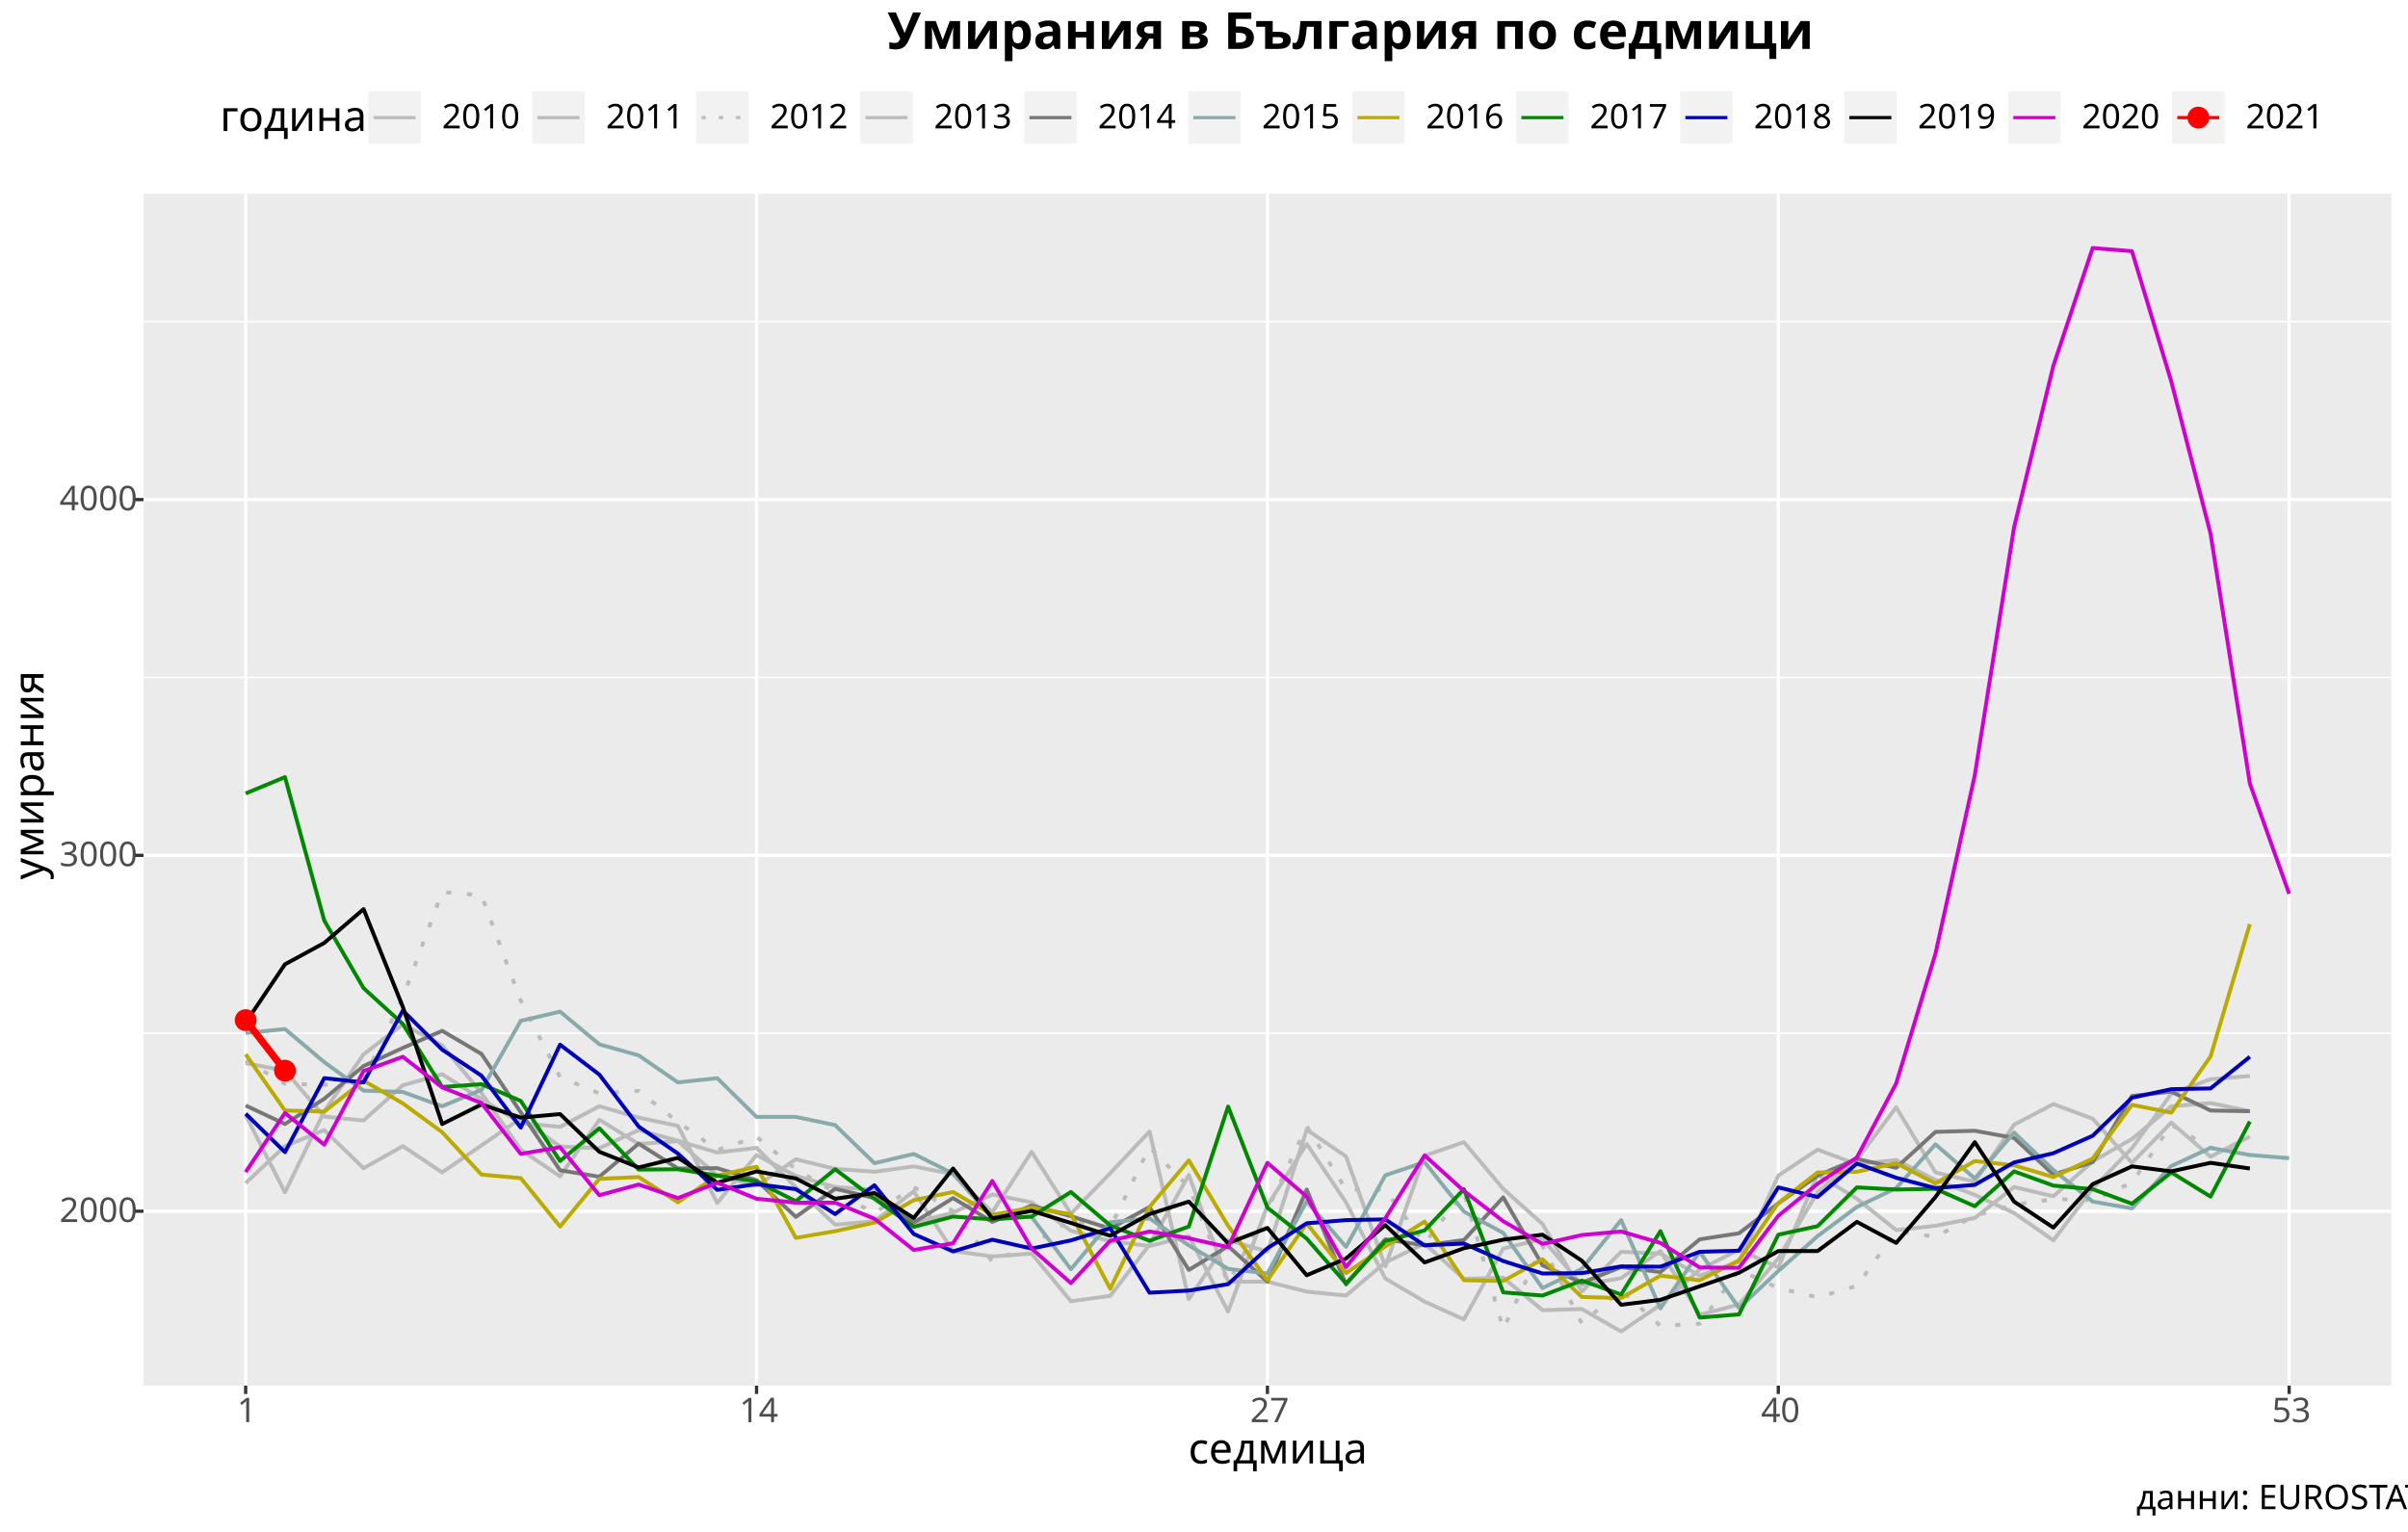
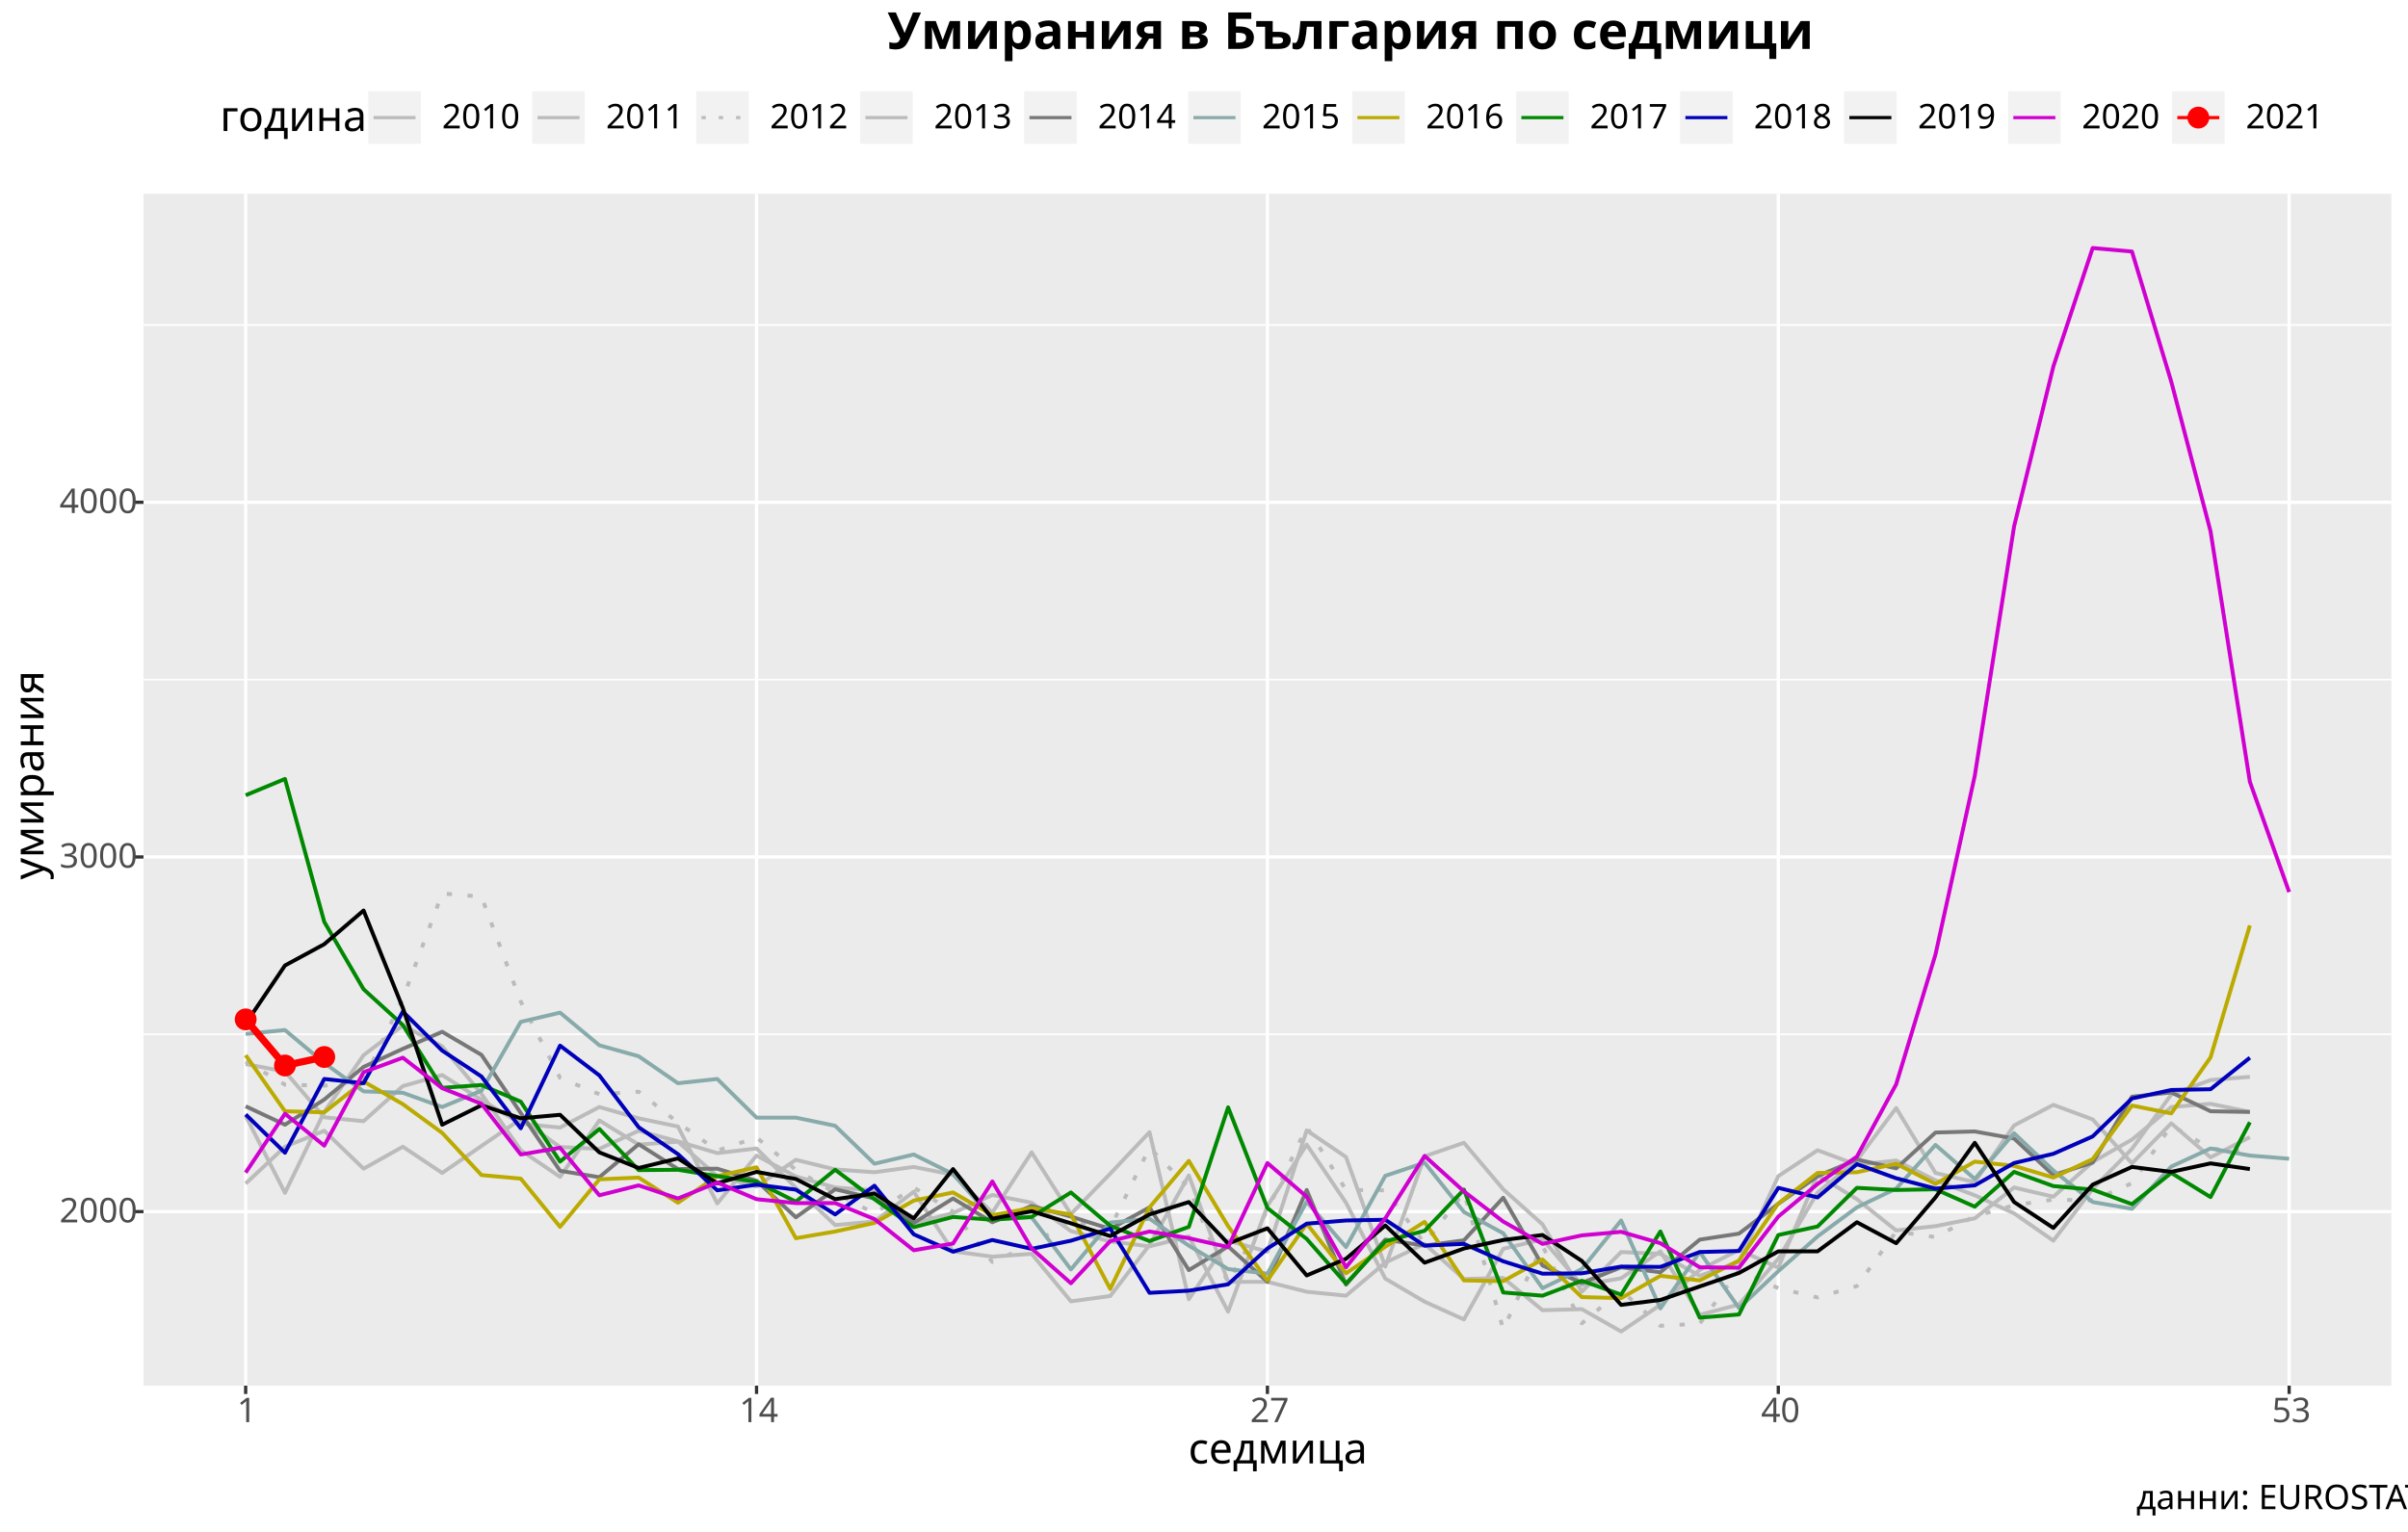
<svg xmlns="http://www.w3.org/2000/svg" viewBox="0 0 792.00 504.00">
  <defs>
    <style type="text/css">
    line, polyline, polygon, path, rect, circle {
      fill: none;
      stroke: #000000;
      stroke-linecap: round;
      stroke-linejoin: round;
      stroke-miterlimit: 10.00;
    }
  </style>
  </defs>
  <rect width="100%" height="100%" style="stroke: none; fill: #FFFFFF;" />
  <rect x="0.00" y="0.00" width="792.00" height="504.00" style="stroke-width: 1.07; stroke: #FFFFFF; fill: #FFFFFF;" />
  <defs>
    <clipPath id="cpNDcuMjB8Nzg2LjUyfDQ1NS44OHw2My43Nw==">
      <rect x="47.20" y="63.77" width="739.32" height="392.12" />
    </clipPath>
  </defs>
  <rect x="47.20" y="63.77" width="739.32" height="392.12" style="stroke-width: 1.07; stroke: none; fill: #EBEBEB;" clip-path="url(#cpNDcuMjB8Nzg2LjUyfDQ1NS44OHw2My43Nw==)" />
-   <polyline points="47.20,339.96 786.52,339.96 " style="stroke-width: 0.53; stroke: #FFFFFF; stroke-linecap: butt;" clip-path="url(#cpNDcuMjB8Nzg2LjUyfDQ1NS44OHw2My43Nw==)" />
-   <polyline points="47.20,222.89 786.52,222.89 " style="stroke-width: 0.53; stroke: #FFFFFF; stroke-linecap: butt;" clip-path="url(#cpNDcuMjB8Nzg2LjUyfDQ1NS44OHw2My43Nw==)" />
-   <polyline points="47.20,105.82 786.52,105.82 " style="stroke-width: 0.53; stroke: #FFFFFF; stroke-linecap: butt;" clip-path="url(#cpNDcuMjB8Nzg2LjUyfDQ1NS44OHw2My43Nw==)" />
-   <polyline points="47.20,398.49 786.52,398.49 " style="stroke-width: 1.07; stroke: #FFFFFF; stroke-linecap: butt;" clip-path="url(#cpNDcuMjB8Nzg2LjUyfDQ1NS44OHw2My43Nw==)" />
-   <polyline points="47.20,281.42 786.52,281.42 " style="stroke-width: 1.07; stroke: #FFFFFF; stroke-linecap: butt;" clip-path="url(#cpNDcuMjB8Nzg2LjUyfDQ1NS44OHw2My43Nw==)" />
-   <polyline points="47.20,164.36 786.52,164.36 " style="stroke-width: 1.07; stroke: #FFFFFF; stroke-linecap: butt;" clip-path="url(#cpNDcuMjB8Nzg2LjUyfDQ1NS44OHw2My43Nw==)" />
+   <polyline points="47.20,340.28 786.52,340.28 " style="stroke-width: 0.53; stroke: #FFFFFF; stroke-linecap: butt;" clip-path="url(#cpNDcuMjB8Nzg2LjUyfDQ1NS44OHw2My43Nw==)" />
+   <polyline points="47.20,223.59 786.52,223.59 " style="stroke-width: 0.53; stroke: #FFFFFF; stroke-linecap: butt;" clip-path="url(#cpNDcuMjB8Nzg2LjUyfDQ1NS44OHw2My43Nw==)" />
+   <polyline points="47.20,106.91 786.52,106.91 " style="stroke-width: 0.53; stroke: #FFFFFF; stroke-linecap: butt;" clip-path="url(#cpNDcuMjB8Nzg2LjUyfDQ1NS44OHw2My43Nw==)" />
+   <polyline points="47.20,398.62 786.52,398.62 " style="stroke-width: 1.07; stroke: #FFFFFF; stroke-linecap: butt;" clip-path="url(#cpNDcuMjB8Nzg2LjUyfDQ1NS44OHw2My43Nw==)" />
+   <polyline points="47.20,281.94 786.52,281.94 " style="stroke-width: 1.07; stroke: #FFFFFF; stroke-linecap: butt;" clip-path="url(#cpNDcuMjB8Nzg2LjUyfDQ1NS44OHw2My43Nw==)" />
+   <polyline points="47.20,165.25 786.52,165.25 " style="stroke-width: 1.07; stroke: #FFFFFF; stroke-linecap: butt;" clip-path="url(#cpNDcuMjB8Nzg2LjUyfDQ1NS44OHw2My43Nw==)" />
  <polyline points="80.80,455.88 80.80,63.77 " style="stroke-width: 1.07; stroke: #FFFFFF; stroke-linecap: butt;" clip-path="url(#cpNDcuMjB8Nzg2LjUyfDQ1NS44OHw2My43Nw==)" />
  <polyline points="248.83,455.88 248.83,63.77 " style="stroke-width: 1.07; stroke: #FFFFFF; stroke-linecap: butt;" clip-path="url(#cpNDcuMjB8Nzg2LjUyfDQ1NS44OHw2My43Nw==)" />
  <polyline points="416.86,455.88 416.86,63.77 " style="stroke-width: 1.07; stroke: #FFFFFF; stroke-linecap: butt;" clip-path="url(#cpNDcuMjB8Nzg2LjUyfDQ1NS44OHw2My43Nw==)" />
  <polyline points="584.89,455.88 584.89,63.77 " style="stroke-width: 1.07; stroke: #FFFFFF; stroke-linecap: butt;" clip-path="url(#cpNDcuMjB8Nzg2LjUyfDQ1NS44OHw2My43Nw==)" />
  <polyline points="752.91,455.88 752.91,63.77 " style="stroke-width: 1.07; stroke: #FFFFFF; stroke-linecap: butt;" clip-path="url(#cpNDcuMjB8Nzg2LjUyfDQ1NS44OHw2My43Nw==)" />
-   <polyline points="80.80,366.88 93.73,392.29 106.65,365.60 119.58,346.86 132.50,337.03 145.43,343.94 158.35,359.62 171.28,378.24 184.21,387.02 197.13,368.40 210.06,376.37 222.98,375.43 235.91,386.78 248.83,390.18 261.76,381.40 274.68,384.56 287.61,385.50 300.53,383.74 313.46,386.32 326.38,398.84 339.31,378.94 352.23,399.31 365.16,385.97 378.08,372.27 391.01,427.41 403.93,408.09 416.86,411.72 429.78,371.68 442.71,380.46 455.63,416.64 468.56,380.23 481.49,375.78 494.41,391.12 507.34,402.71 520.26,424.95 533.19,411.84 546.11,412.42 559.04,419.68 571.96,415.11 584.89,386.78 597.81,378.24 610.74,383.04 623.66,381.63 636.59,388.19 649.51,393.11 662.44,399.08 675.36,408.09 688.29,391.00 701.21,377.77 714.14,359.86 727.06,355.06 739.99,354.01 " style="stroke-width: 1.28; stroke: #BBBBBB; stroke-linecap: butt;" clip-path="url(#cpNDcuMjB8Nzg2LjUyfDQ1NS44OHw2My43Nw==)" />
-   <polyline points="80.80,349.79 93.73,352.25 106.65,367.35 119.58,368.64 132.50,357.05 145.43,353.42 158.35,361.62 171.28,369.46 184.21,370.75 197.13,363.96 210.06,367.70 222.98,370.40 235.91,395.80 248.83,379.99 261.76,386.90 274.68,390.53 287.61,391.47 300.53,402.35 313.46,398.96 326.38,392.99 339.31,395.56 352.23,404.93 365.16,408.33 378.08,409.96 391.01,406.69 403.93,431.50 416.86,396.62 429.78,376.37 442.71,395.56 455.63,420.62 468.56,428.23 481.49,434.08 494.41,410.78 507.34,407.62 520.26,422.72 533.19,420.50 546.11,411.60 559.04,432.56 571.96,429.16 584.89,414.06 597.81,392.17 610.74,381.52 623.66,364.31 636.59,385.73 649.51,388.77 662.44,370.04 675.36,363.25 688.29,368.05 701.21,382.57 714.14,369.34 727.06,380.58 739.99,373.91 " style="stroke-width: 1.28; stroke: #BBBBBB; stroke-linecap: butt;" clip-path="url(#cpNDcuMjB8Nzg2LjUyfDQ1NS44OHw2My43Nw==)" />
-   <polyline points="80.80,348.97 93.73,356.58 106.65,356.93 119.58,355.18 132.50,328.13 145.43,293.48 158.35,294.54 171.28,329.19 184.21,354.36 197.13,359.74 210.06,358.92 222.98,369.11 235.91,378.36 248.83,374.02 261.76,384.68 274.68,392.29 287.61,399.08 300.53,390.53 313.46,398.49 326.38,415.11 339.31,409.50 352.23,401.42 365.16,403.88 378.08,377.42 391.01,390.53 403.93,422.14 416.86,398.02 429.78,370.51 442.71,391.35 455.63,391.47 468.56,409.03 481.49,392.17 494.41,437.24 507.34,409.85 520.26,435.37 533.19,424.48 546.11,436.19 559.04,435.48 571.96,417.81 584.89,423.78 597.81,426.82 610.74,423.08 623.66,405.05 636.59,406.92 649.51,400.01 662.44,396.38 675.36,394.51 688.29,394.86 701.21,389.13 714.14,370.04 727.06,377.65 739.99,378.82 " style="stroke-width: 1.28; stroke: #BBBBBB; stroke-dasharray: 1.71,5.12; stroke-linecap: butt;" clip-path="url(#cpNDcuMjB8Nzg2LjUyfDQ1NS44OHw2My43Nw==)" />
-   <polyline points="80.80,389.24 93.73,377.07 106.65,371.80 119.58,384.33 132.50,377.07 145.43,385.73 158.35,376.83 171.28,367.94 184.21,377.19 197.13,377.77 210.06,371.80 222.98,375.31 235.91,379.18 248.83,377.65 261.76,390.65 274.68,402.94 287.61,401.77 300.53,391.94 313.46,411.60 326.38,413.36 339.31,412.42 352.23,428.11 365.16,426.35 378.08,409.50 391.01,386.55 403.93,421.67 416.86,421.67 429.78,424.95 442.71,426.24 455.63,415.35 468.56,409.14 481.49,420.73 494.41,420.38 507.34,431.04 520.26,430.68 533.19,438.06 546.11,429.28 559.04,417.69 571.96,411.13 584.89,416.99 597.81,386.43 610.74,394.39 623.66,404.70 636.59,403.29 649.51,400.72 662.44,390.53 675.36,393.57 688.29,382.10 701.21,374.73 714.14,363.96 727.06,362.90 739.99,365.60 " style="stroke-width: 1.28; stroke: #BBBBBB; stroke-linecap: butt;" clip-path="url(#cpNDcuMjB8Nzg2LjUyfDQ1NS44OHw2My43Nw==)" />
-   <polyline points="80.80,363.72 93.73,369.81 106.65,361.50 119.58,350.73 132.50,344.76 145.43,339.14 158.35,346.75 171.28,365.95 184.21,385.03 197.13,387.14 210.06,376.25 222.98,384.44 235.91,384.33 248.83,388.31 261.76,400.36 274.68,391.12 287.61,394.16 300.53,402.24 313.46,394.16 326.38,402.00 339.31,396.62 352.23,400.13 365.16,404.23 378.08,397.09 391.01,417.81 403.93,409.96 416.86,421.67 429.78,391.35 442.71,422.61 455.63,407.74 468.56,409.73 481.49,407.97 494.41,393.93 507.34,416.29 520.26,422.02 533.19,416.87 546.11,418.51 559.04,407.74 571.96,405.75 584.89,395.92 597.81,386.78 610.74,381.28 623.66,384.21 636.59,372.39 649.51,372.03 662.44,374.38 675.36,386.43 688.29,382.34 701.21,360.56 714.14,359.16 727.06,365.36 739.99,365.60 " style="stroke-width: 1.28; stroke: #777777; stroke-linecap: butt;" clip-path="url(#cpNDcuMjB8Nzg2LjUyfDQ1NS44OHw2My43Nw==)" />
-   <polyline points="80.80,339.84 93.73,338.55 106.65,349.44 119.58,358.81 132.50,359.27 145.43,363.96 158.35,358.57 171.28,335.86 184.21,332.82 197.13,343.59 210.06,347.22 222.98,356.11 235.91,354.71 248.83,367.47 261.76,367.47 274.68,370.16 287.61,382.69 300.53,379.64 313.46,386.08 326.38,400.72 339.31,400.36 352.23,417.57 365.16,402.12 378.08,400.83 391.01,409.73 403.93,417.46 416.86,418.98 429.78,395.21 442.71,410.20 455.63,386.67 468.56,382.34 481.49,398.61 494.41,405.63 507.34,423.78 520.26,417.46 533.19,401.42 546.11,430.45 559.04,411.84 571.96,430.33 584.89,418.16 597.81,406.69 610.74,397.09 623.66,390.88 636.59,376.48 649.51,387.72 662.44,372.62 675.36,384.91 688.29,395.33 701.21,397.55 714.14,383.62 727.06,377.65 739.99,379.99 752.91,381.05 " style="stroke-width: 1.28; stroke: #88AAAA; stroke-linecap: butt;" clip-path="url(#cpNDcuMjB8Nzg2LjUyfDQ1NS44OHw2My43Nw==)" />
-   <polyline points="80.80,346.86 93.73,365.36 106.65,365.71 119.58,355.53 132.50,363.02 145.43,372.50 158.35,386.43 171.28,387.60 184.21,403.53 197.13,387.84 210.06,387.25 222.98,395.56 235.91,386.78 248.83,383.86 261.76,407.27 274.68,405.05 287.61,402.24 300.53,394.86 313.46,392.17 326.38,399.66 339.31,397.32 352.23,399.43 365.16,424.01 378.08,397.09 391.01,381.75 403.93,403.29 416.86,421.20 429.78,402.47 442.71,418.86 455.63,410.08 468.56,401.89 481.49,421.20 494.41,421.44 507.34,414.30 520.26,426.70 533.19,427.06 546.11,419.68 559.04,421.20 571.96,414.65 584.89,395.80 597.81,385.73 610.74,385.50 623.66,382.69 636.59,389.36 649.51,381.98 662.44,383.39 675.36,387.25 688.29,381.17 701.21,363.49 714.14,366.06 727.06,347.57 739.99,304.02 " style="stroke-width: 1.28; stroke: #BBAA00; stroke-linecap: butt;" clip-path="url(#cpNDcuMjB8Nzg2LjUyfDQ1NS44OHw2My43Nw==)" />
-   <polyline points="80.80,261.05 93.73,255.67 106.65,302.85 119.58,325.09 132.50,336.91 145.43,357.63 158.35,356.70 171.28,362.20 184.21,381.98 197.13,371.21 210.06,384.79 222.98,384.68 235.91,386.78 248.83,388.66 261.76,395.21 274.68,384.68 287.61,394.39 300.53,403.64 313.46,400.25 326.38,401.18 339.31,400.25 352.23,392.17 365.16,403.17 378.08,408.21 391.01,403.53 403.93,364.07 416.86,397.32 429.78,407.51 442.71,422.26 455.63,408.33 468.56,404.81 481.49,391.23 494.41,425.18 507.34,426.24 520.26,421.32 533.19,425.89 546.11,405.05 559.04,433.49 571.96,432.44 584.89,406.22 597.81,403.41 610.74,390.65 623.66,391.35 636.59,391.12 649.51,396.85 662.44,385.38 675.36,390.06 688.29,391.23 701.21,396.03 714.14,385.73 727.06,393.69 739.99,368.99 " style="stroke-width: 1.28; stroke: #008800; stroke-linecap: butt;" clip-path="url(#cpNDcuMjB8Nzg2LjUyfDQ1NS44OHw2My43Nw==)" />
-   <polyline points="80.80,366.41 93.73,379.06 106.65,354.71 119.58,356.11 132.50,332.47 145.43,345.34 158.35,353.89 171.28,370.98 184.21,343.70 197.13,353.54 210.06,370.63 222.98,379.53 235.91,391.47 248.83,389.59 261.76,391.23 274.68,399.43 287.61,389.95 300.53,405.98 313.46,411.72 326.38,407.86 339.31,410.78 352.23,408.09 365.16,404.11 378.08,425.30 391.01,424.60 403.93,422.49 416.86,410.67 429.78,402.47 442.71,401.42 455.63,401.18 468.56,409.73 481.49,409.14 494.41,414.88 507.34,418.98 520.26,418.86 533.19,416.64 546.11,416.75 559.04,411.84 571.96,411.49 584.89,390.65 597.81,393.81 610.74,382.80 623.66,387.49 636.59,390.88 649.51,389.83 662.44,382.45 675.36,379.41 688.29,373.67 701.21,361.15 714.14,358.34 727.06,358.10 739.99,347.68 " style="stroke-width: 1.28; stroke: #0000BB; stroke-linecap: butt;" clip-path="url(#cpNDcuMjB8Nzg2LjUyfDQ1NS44OHw2My43Nw==)" />
-   <polyline points="80.80,336.45 93.73,317.25 106.65,310.22 119.58,299.10 132.50,331.29 145.43,369.81 158.35,363.37 171.28,367.70 184.21,366.53 197.13,378.94 210.06,384.09 222.98,380.93 235.91,389.13 248.83,385.38 261.76,387.72 274.68,394.39 287.61,392.52 300.53,400.72 313.46,384.44 326.38,400.83 339.31,398.37 352.23,402.35 365.16,406.57 378.08,399.43 391.01,395.33 403.93,409.03 416.86,403.99 429.78,419.56 442.71,414.06 455.63,403.06 468.56,415.35 481.49,410.67 494.41,407.86 507.34,406.22 520.26,414.76 533.19,429.28 546.11,427.64 559.04,423.19 571.96,418.74 584.89,411.60 597.81,411.60 610.74,402.00 623.66,408.91 636.59,393.81 649.51,375.78 662.44,395.33 675.36,403.88 688.29,389.59 701.21,383.74 714.14,385.38 727.06,382.57 739.99,384.44 " style="stroke-width: 1.28; stroke-linecap: butt;" clip-path="url(#cpNDcuMjB8Nzg2LjUyfDQ1NS44OHw2My43Nw==)" />
-   <polyline points="80.80,385.61 93.73,366.18 106.65,376.60 119.58,352.37 132.50,347.68 145.43,357.75 158.35,362.90 171.28,379.64 184.21,377.42 197.13,393.22 210.06,389.71 222.98,394.16 235.91,389.13 248.83,394.39 261.76,395.68 274.68,395.68 287.61,400.95 300.53,411.25 313.46,409.03 326.38,388.54 339.31,410.78 352.23,422.14 365.16,408.21 378.08,405.16 391.01,407.39 403.93,410.32 416.86,382.57 429.78,393.69 442.71,416.87 455.63,400.83 468.56,380.11 481.49,391.82 494.41,401.77 507.34,409.26 520.26,406.33 533.19,405.16 546.11,408.91 559.04,416.99 571.96,417.11 584.89,400.01 597.81,389.48 610.74,380.81 623.66,356.46 636.59,313.73 649.51,255.08 662.44,173.49 675.36,120.34 688.29,81.59 701.21,82.64 714.14,125.49 727.06,175.59 739.99,257.78 752.91,294.07 " style="stroke-width: 1.28; stroke: #D000D0; stroke-linecap: butt;" clip-path="url(#cpNDcuMjB8Nzg2LjUyfDQ1NS44OHw2My43Nw==)" />
-   <polyline points="80.80,335.63 93.73,352.25 " style="stroke-width: 2.35; stroke: #FF0000; stroke-linecap: butt;" clip-path="url(#cpNDcuMjB8Nzg2LjUyfDQ1NS44OHw2My43Nw==)" />
-   <circle cx="80.80" cy="335.63" r="3.24" style="stroke-width: 0.71; stroke: #FF0000; fill: #FF0000;" clip-path="url(#cpNDcuMjB8Nzg2LjUyfDQ1NS44OHw2My43Nw==)" />
-   <circle cx="93.73" cy="352.25" r="3.24" style="stroke-width: 0.71; stroke: #FF0000; fill: #FF0000;" clip-path="url(#cpNDcuMjB8Nzg2LjUyfDQ1NS44OHw2My43Nw==)" />
+   <polyline points="80.80,367.12 93.73,392.44 106.65,365.83 119.58,347.16 132.50,337.36 145.43,344.25 158.35,359.88 171.28,378.43 184.21,387.19 197.13,368.63 210.06,376.57 222.98,375.63 235.91,386.95 248.83,390.34 261.76,381.58 274.68,384.74 287.61,385.67 300.53,383.92 313.46,386.49 326.38,398.97 339.31,379.13 352.23,399.44 365.16,386.14 378.08,372.48 391.01,427.44 403.93,408.19 416.86,411.81 429.78,371.90 442.71,380.65 455.63,416.71 468.56,380.42 481.49,375.98 494.41,391.27 507.34,402.82 520.26,424.99 533.19,411.92 546.11,412.51 559.04,419.74 571.96,415.19 584.89,386.95 597.81,378.43 610.74,383.22 623.66,381.82 636.59,388.35 649.51,393.25 662.44,399.20 675.36,408.19 688.29,391.15 701.21,377.97 714.14,360.11 727.06,355.33 739.99,354.28 " style="stroke-width: 1.28; stroke: #BBBBBB; stroke-linecap: butt;" clip-path="url(#cpNDcuMjB8Nzg2LjUyfDQ1NS44OHw2My43Nw==)" />
+   <polyline points="80.80,350.08 93.73,352.53 106.65,367.58 119.58,368.87 132.50,357.31 145.43,353.70 158.35,361.87 171.28,369.68 184.21,370.97 197.13,364.20 210.06,367.93 222.98,370.62 235.91,395.94 248.83,380.18 261.76,387.07 274.68,390.69 287.61,391.62 300.53,402.47 313.46,399.09 326.38,393.14 339.31,395.70 352.23,405.04 365.16,408.42 378.08,410.06 391.01,406.79 403.93,431.53 416.86,396.75 429.78,376.57 442.71,395.70 455.63,420.67 468.56,428.26 481.49,434.09 494.41,410.87 507.34,407.72 520.26,422.77 533.19,420.56 546.11,411.69 559.04,432.58 571.96,429.19 584.89,414.14 597.81,392.32 610.74,381.70 623.66,364.55 636.59,385.90 649.51,388.94 662.44,370.27 675.36,363.50 688.29,368.28 701.21,382.75 714.14,369.57 727.06,380.77 739.99,374.12 " style="stroke-width: 1.28; stroke: #BBBBBB; stroke-linecap: butt;" clip-path="url(#cpNDcuMjB8Nzg2LjUyfDQ1NS44OHw2My43Nw==)" />
+   <polyline points="80.80,349.26 93.73,356.85 106.65,357.20 119.58,355.45 132.50,328.49 145.43,293.95 158.35,295.01 171.28,329.54 184.21,354.63 197.13,360.00 210.06,359.18 222.98,369.33 235.91,378.55 248.83,374.23 261.76,384.85 274.68,392.44 287.61,399.20 300.53,390.69 313.46,398.62 326.38,415.19 339.31,409.59 352.23,401.54 365.16,403.99 378.08,377.62 391.01,390.69 403.93,422.19 416.86,398.15 429.78,370.73 442.71,391.50 455.63,391.62 468.56,409.12 481.49,392.32 494.41,437.24 507.34,409.94 520.26,435.38 533.19,424.52 546.11,436.19 559.04,435.49 571.96,417.87 584.89,423.82 597.81,426.86 610.74,423.12 623.66,405.16 636.59,407.02 649.51,400.14 662.44,396.52 675.36,394.65 688.29,395.00 701.21,389.29 714.14,370.27 727.06,377.85 739.99,379.02 " style="stroke-width: 1.28; stroke: #BBBBBB; stroke-dasharray: 1.71,5.12; stroke-linecap: butt;" clip-path="url(#cpNDcuMjB8Nzg2LjUyfDQ1NS44OHw2My43Nw==)" />
+   <polyline points="80.80,389.40 93.73,377.27 106.65,372.02 119.58,384.50 132.50,377.27 145.43,385.90 158.35,377.03 171.28,368.17 184.21,377.38 197.13,377.97 210.06,372.02 222.98,375.52 235.91,379.37 248.83,377.85 261.76,390.80 274.68,403.05 287.61,401.89 300.53,392.09 313.46,411.69 326.38,413.44 339.31,412.51 352.23,428.14 365.16,426.39 378.08,409.59 391.01,386.72 403.93,421.72 416.86,421.72 429.78,424.99 442.71,426.28 455.63,415.42 468.56,409.24 481.49,420.79 494.41,420.44 507.34,431.06 520.26,430.71 533.19,438.06 546.11,429.31 559.04,417.76 571.96,411.22 584.89,417.06 597.81,386.60 610.74,394.54 623.66,404.81 636.59,403.40 649.51,400.84 662.44,390.69 675.36,393.72 688.29,382.29 701.21,374.93 714.14,364.20 727.06,363.15 739.99,365.83 " style="stroke-width: 1.28; stroke: #BBBBBB; stroke-linecap: butt;" clip-path="url(#cpNDcuMjB8Nzg2LjUyfDQ1NS44OHw2My43Nw==)" />
+   <polyline points="80.80,363.97 93.73,370.03 106.65,361.75 119.58,351.01 132.50,345.06 145.43,339.46 158.35,347.05 171.28,366.18 184.21,385.20 197.13,387.30 210.06,376.45 222.98,384.62 235.91,384.50 248.83,388.47 261.76,400.49 274.68,391.27 287.61,394.30 300.53,402.35 313.46,394.30 326.38,402.12 339.31,396.75 352.23,400.25 365.16,404.34 378.08,397.22 391.01,417.87 403.93,410.06 416.86,421.72 429.78,391.50 442.71,422.66 455.63,407.84 468.56,409.82 481.49,408.07 494.41,394.07 507.34,416.36 520.26,422.07 533.19,416.94 546.11,418.57 559.04,407.84 571.96,405.86 584.89,396.05 597.81,386.95 610.74,381.47 623.66,384.39 636.59,372.60 649.51,372.25 662.44,374.58 675.36,386.60 688.29,382.52 701.21,360.82 714.14,359.41 727.06,365.60 739.99,365.83 " style="stroke-width: 1.28; stroke: #777777; stroke-linecap: butt;" clip-path="url(#cpNDcuMjB8Nzg2LjUyfDQ1NS44OHw2My43Nw==)" />
+   <polyline points="80.80,340.16 93.73,338.88 106.65,349.73 119.58,359.06 132.50,359.53 145.43,364.20 158.35,358.83 171.28,336.19 184.21,333.16 197.13,343.90 210.06,347.51 222.98,356.38 235.91,354.98 248.83,367.70 261.76,367.70 274.68,370.38 287.61,382.87 300.53,379.83 313.46,386.25 326.38,400.84 339.31,400.49 352.23,417.64 365.16,402.24 378.08,400.95 391.01,409.82 403.93,417.52 416.86,419.04 429.78,395.35 442.71,410.29 455.63,386.84 468.56,382.52 481.49,398.74 494.41,405.74 507.34,423.82 520.26,417.52 533.19,401.54 546.11,430.48 559.04,411.92 571.96,430.36 584.89,418.22 597.81,406.79 610.74,397.22 623.66,391.04 636.59,376.68 649.51,387.89 662.44,372.83 675.36,385.09 688.29,395.47 701.21,397.69 714.14,383.80 727.06,377.85 739.99,380.18 752.91,381.23 " style="stroke-width: 1.28; stroke: #88AAAA; stroke-linecap: butt;" clip-path="url(#cpNDcuMjB8Nzg2LjUyfDQ1NS44OHw2My43Nw==)" />
+   <polyline points="80.80,347.16 93.73,365.60 106.65,365.95 119.58,355.80 132.50,363.27 145.43,372.72 158.35,386.60 171.28,387.77 184.21,403.64 197.13,388.00 210.06,387.42 222.98,395.70 235.91,386.95 248.83,384.04 261.76,407.37 274.68,405.16 287.61,402.35 300.53,395.00 313.46,392.32 326.38,399.79 339.31,397.45 352.23,399.55 365.16,424.06 378.08,397.22 391.01,381.93 403.93,403.40 416.86,421.26 429.78,402.59 442.71,418.92 455.63,410.17 468.56,402.00 481.49,421.26 494.41,421.49 507.34,414.37 520.26,426.74 533.19,427.09 546.11,419.74 559.04,421.26 571.96,414.72 584.89,395.94 597.81,385.90 610.74,385.67 623.66,382.87 636.59,389.52 649.51,382.17 662.44,383.57 675.36,387.42 688.29,381.35 701.21,363.73 714.14,366.30 727.06,347.86 739.99,304.46 " style="stroke-width: 1.28; stroke: #BBAA00; stroke-linecap: butt;" clip-path="url(#cpNDcuMjB8Nzg2LjUyfDQ1NS44OHw2My43Nw==)" />
+   <polyline points="80.80,261.63 93.73,256.27 106.65,303.29 119.58,325.46 132.50,337.24 145.43,357.90 158.35,356.96 171.28,362.45 184.21,382.17 197.13,371.43 210.06,384.97 222.98,384.85 235.91,386.95 248.83,388.82 261.76,395.35 274.68,384.85 287.61,394.54 300.53,403.75 313.46,400.37 326.38,401.30 339.31,400.37 352.23,392.32 365.16,403.29 378.08,408.31 391.01,403.64 403.93,364.32 416.86,397.45 429.78,407.61 442.71,422.31 455.63,408.42 468.56,404.92 481.49,391.39 494.41,425.22 507.34,426.28 520.26,421.37 533.19,425.93 546.11,405.16 559.04,433.51 571.96,432.46 584.89,406.32 597.81,403.52 610.74,390.80 623.66,391.50 636.59,391.27 649.51,396.99 662.44,385.55 675.36,390.22 688.29,391.39 701.21,396.17 714.14,385.90 727.06,393.84 739.99,369.22 " style="stroke-width: 1.28; stroke: #008800; stroke-linecap: butt;" clip-path="url(#cpNDcuMjB8Nzg2LjUyfDQ1NS44OHw2My43Nw==)" />
+   <polyline points="80.80,366.65 93.73,379.25 106.65,354.98 119.58,356.38 132.50,332.81 145.43,345.65 158.35,354.16 171.28,371.20 184.21,344.01 197.13,353.81 210.06,370.85 222.98,379.72 235.91,391.62 248.83,389.75 261.76,391.39 274.68,399.55 287.61,390.10 300.53,406.09 313.46,411.81 326.38,407.96 339.31,410.87 352.23,408.19 365.16,404.22 378.08,425.34 391.01,424.64 403.93,422.54 416.86,410.76 429.78,402.59 442.71,401.54 455.63,401.30 468.56,409.82 481.49,409.24 494.41,414.96 507.34,419.04 520.26,418.92 533.19,416.71 546.11,416.82 559.04,411.92 571.96,411.57 584.89,390.80 597.81,393.95 610.74,382.99 623.66,387.65 636.59,391.04 649.51,389.99 662.44,382.64 675.36,379.60 688.29,373.88 701.21,361.40 714.14,358.60 727.06,358.36 739.99,347.98 " style="stroke-width: 1.28; stroke: #0000BB; stroke-linecap: butt;" clip-path="url(#cpNDcuMjB8Nzg2LjUyfDQ1NS44OHw2My43Nw==)" />
+   <polyline points="80.80,336.78 93.73,317.64 106.65,310.64 119.58,299.56 132.50,331.64 145.43,370.03 158.35,363.62 171.28,367.93 184.21,366.77 197.13,379.13 210.06,384.27 222.98,381.12 235.91,389.29 248.83,385.55 261.76,387.89 274.68,394.54 287.61,392.67 300.53,400.84 313.46,384.62 326.38,400.95 339.31,398.50 352.23,402.47 365.16,406.67 378.08,399.55 391.01,395.47 403.93,409.12 416.86,404.11 429.78,419.62 442.71,414.14 455.63,403.17 468.56,415.42 481.49,410.76 494.41,407.96 507.34,406.32 520.26,414.84 533.19,429.31 546.11,427.68 559.04,423.24 571.96,418.81 584.89,411.69 597.81,411.69 610.74,402.12 623.66,409.01 636.59,393.95 649.51,375.98 662.44,395.47 675.36,403.99 688.29,389.75 701.21,383.92 714.14,385.55 727.06,382.75 739.99,384.62 " style="stroke-width: 1.28; stroke-linecap: butt;" clip-path="url(#cpNDcuMjB8Nzg2LjUyfDQ1NS44OHw2My43Nw==)" />
+   <polyline points="80.80,385.79 93.73,366.42 106.65,376.92 119.58,352.76 132.50,347.98 145.43,358.01 158.35,363.15 171.28,379.83 184.21,377.62 197.13,393.25 210.06,389.99 222.98,394.30 235.91,389.05 248.83,394.54 261.76,395.82 274.68,395.82 287.61,401.07 300.53,411.34 313.46,409.12 326.38,388.70 339.31,410.76 352.23,422.19 365.16,408.31 378.08,405.16 391.01,407.37 403.93,410.29 416.86,382.64 429.78,393.72 442.71,416.94 455.63,400.84 468.56,380.30 481.49,391.97 494.41,401.89 507.34,409.24 520.26,406.44 533.19,405.27 546.11,409.01 559.04,416.94 571.96,417.06 584.89,400.25 597.81,389.52 610.74,380.53 623.66,356.73 636.59,314.02 649.51,255.22 662.44,173.19 675.36,120.56 688.29,81.59 701.21,82.76 714.14,125.58 727.06,174.82 739.99,257.20 752.91,293.49 " style="stroke-width: 1.28; stroke: #D000D0; stroke-linecap: butt;" clip-path="url(#cpNDcuMjB8Nzg2LjUyfDQ1NS44OHw2My43Nw==)" />
+   <polyline points="80.80,335.38 93.73,350.55 106.65,347.75 " style="stroke-width: 2.35; stroke: #FF0000; stroke-linecap: butt;" clip-path="url(#cpNDcuMjB8Nzg2LjUyfDQ1NS44OHw2My43Nw==)" />
+   <circle cx="80.80" cy="335.38" r="3.24" style="stroke-width: 0.71; stroke: #FF0000; fill: #FF0000;" clip-path="url(#cpNDcuMjB8Nzg2LjUyfDQ1NS44OHw2My43Nw==)" />
+   <circle cx="93.73" cy="350.55" r="3.24" style="stroke-width: 0.71; stroke: #FF0000; fill: #FF0000;" clip-path="url(#cpNDcuMjB8Nzg2LjUyfDQ1NS44OHw2My43Nw==)" />
+   <circle cx="106.65" cy="347.75" r="3.24" style="stroke-width: 0.71; stroke: #FF0000; fill: #FF0000;" clip-path="url(#cpNDcuMjB8Nzg2LjUyfDQ1NS44OHw2My43Nw==)" />
  <defs>
    <clipPath id="cpMC4wMHw3OTIuMDB8NTA0LjAwfDAuMDA=">
      <rect x="0.00" y="0.00" width="792.00" height="504.00" />
    </clipPath>
  </defs>
  <g clip-path="url(#cpMC4wMHw3OTIuMDB8NTA0LjAwfDAuMDA=)">
-     <text x="19.56" y="402.03" style="font-size: 11.20px; fill: #4D4D4D; font-family: Calibri;" textLength="22.71px" lengthAdjust="spacingAndGlyphs">2000</text>
+     <text x="19.56" y="402.16" style="font-size: 11.20px; fill: #4D4D4D; font-family: Calibri;" textLength="22.71px" lengthAdjust="spacingAndGlyphs">2000</text>
  </g>
  <g clip-path="url(#cpMC4wMHw3OTIuMDB8NTA0LjAwfDAuMDA=)">
-     <text x="19.56" y="284.96" style="font-size: 11.20px; fill: #4D4D4D; font-family: Calibri;" textLength="22.71px" lengthAdjust="spacingAndGlyphs">3000</text>
+     <text x="19.56" y="285.47" style="font-size: 11.20px; fill: #4D4D4D; font-family: Calibri;" textLength="22.71px" lengthAdjust="spacingAndGlyphs">3000</text>
  </g>
  <g clip-path="url(#cpMC4wMHw3OTIuMDB8NTA0LjAwfDAuMDA=)">
-     <text x="19.56" y="167.89" style="font-size: 11.20px; fill: #4D4D4D; font-family: Calibri;" textLength="22.71px" lengthAdjust="spacingAndGlyphs">4000</text>
+     <text x="19.56" y="168.79" style="font-size: 11.20px; fill: #4D4D4D; font-family: Calibri;" textLength="22.71px" lengthAdjust="spacingAndGlyphs">4000</text>
  </g>
-   <polyline points="44.46,398.49 47.20,398.49 " style="stroke-width: 1.07; stroke: #333333; stroke-linecap: butt;" clip-path="url(#cpMC4wMHw3OTIuMDB8NTA0LjAwfDAuMDA=)" />
-   <polyline points="44.46,281.42 47.20,281.42 " style="stroke-width: 1.07; stroke: #333333; stroke-linecap: butt;" clip-path="url(#cpMC4wMHw3OTIuMDB8NTA0LjAwfDAuMDA=)" />
-   <polyline points="44.46,164.36 47.20,164.36 " style="stroke-width: 1.07; stroke: #333333; stroke-linecap: butt;" clip-path="url(#cpMC4wMHw3OTIuMDB8NTA0LjAwfDAuMDA=)" />
+   <polyline points="44.46,398.62 47.20,398.62 " style="stroke-width: 1.07; stroke: #333333; stroke-linecap: butt;" clip-path="url(#cpMC4wMHw3OTIuMDB8NTA0LjAwfDAuMDA=)" />
+   <polyline points="44.46,281.94 47.20,281.94 " style="stroke-width: 1.07; stroke: #333333; stroke-linecap: butt;" clip-path="url(#cpMC4wMHw3OTIuMDB8NTA0LjAwfDAuMDA=)" />
+   <polyline points="44.46,165.25 47.20,165.25 " style="stroke-width: 1.07; stroke: #333333; stroke-linecap: butt;" clip-path="url(#cpMC4wMHw3OTIuMDB8NTA0LjAwfDAuMDA=)" />
  <polyline points="80.80,458.62 80.80,455.88 " style="stroke-width: 1.07; stroke: #333333; stroke-linecap: butt;" clip-path="url(#cpMC4wMHw3OTIuMDB8NTA0LjAwfDAuMDA=)" />
  <polyline points="248.83,458.62 248.83,455.88 " style="stroke-width: 1.07; stroke: #333333; stroke-linecap: butt;" clip-path="url(#cpMC4wMHw3OTIuMDB8NTA0LjAwfDAuMDA=)" />
  <polyline points="416.86,458.62 416.86,455.88 " style="stroke-width: 1.07; stroke: #333333; stroke-linecap: butt;" clip-path="url(#cpMC4wMHw3OTIuMDB8NTA0LjAwfDAuMDA=)" />
  <polyline points="584.89,458.62 584.89,455.88 " style="stroke-width: 1.07; stroke: #333333; stroke-linecap: butt;" clip-path="url(#cpMC4wMHw3OTIuMDB8NTA0LjAwfDAuMDA=)" />
  <polyline points="752.91,458.62 752.91,455.88 " style="stroke-width: 1.07; stroke: #333333; stroke-linecap: butt;" clip-path="url(#cpMC4wMHw3OTIuMDB8NTA0LjAwfDAuMDA=)" />
  <g clip-path="url(#cpMC4wMHw3OTIuMDB8NTA0LjAwfDAuMDA=)">
    <text x="77.97" y="467.89" style="font-size: 11.20px; fill: #4D4D4D; font-family: Calibri;" textLength="5.68px" lengthAdjust="spacingAndGlyphs">1</text>
  </g>
  <g clip-path="url(#cpMC4wMHw3OTIuMDB8NTA0LjAwfDAuMDA=)">
    <text x="243.15" y="467.89" style="font-size: 11.20px; fill: #4D4D4D; font-family: Calibri;" textLength="11.35px" lengthAdjust="spacingAndGlyphs">14</text>
  </g>
  <g clip-path="url(#cpMC4wMHw3OTIuMDB8NTA0LjAwfDAuMDA=)">
    <text x="411.18" y="467.89" style="font-size: 11.20px; fill: #4D4D4D; font-family: Calibri;" textLength="11.35px" lengthAdjust="spacingAndGlyphs">27</text>
  </g>
  <g clip-path="url(#cpMC4wMHw3OTIuMDB8NTA0LjAwfDAuMDA=)">
    <text x="579.21" y="467.89" style="font-size: 11.20px; fill: #4D4D4D; font-family: Calibri;" textLength="11.35px" lengthAdjust="spacingAndGlyphs">40</text>
  </g>
  <g clip-path="url(#cpMC4wMHw3OTIuMDB8NTA0LjAwfDAuMDA=)">
    <text x="747.24" y="467.89" style="font-size: 11.20px; fill: #4D4D4D; font-family: Calibri;" textLength="11.35px" lengthAdjust="spacingAndGlyphs">53</text>
  </g>
  <g clip-path="url(#cpMC4wMHw3OTIuMDB8NTA0LjAwfDAuMDA=)">
    <text x="390.85" y="481.47" style="font-size: 14.00px; font-family: Calibri;" textLength="52.02px" lengthAdjust="spacingAndGlyphs">седмица</text>
  </g>
  <g clip-path="url(#cpMC4wMHw3OTIuMDB8NTA0LjAwfDAuMDA=)">
    <text transform="translate(14.33,289.39) rotate(-90)" style="font-size: 14.00px; font-family: Calibri;" textLength="59.12px" lengthAdjust="spacingAndGlyphs">умирания</text>
  </g>
  <rect x="66.88" y="24.57" width="699.96" height="28.24" style="stroke-width: 1.07; stroke: none; fill: #FFFFFF;" clip-path="url(#cpMC4wMHw3OTIuMDB8NTA0LjAwfDAuMDA=)" />
  <g clip-path="url(#cpMC4wMHw3OTIuMDB8NTA0LjAwfDAuMDA=)">
    <text x="72.36" y="43.11" style="font-size: 14.00px; font-family: Calibri;" textLength="41.79px" lengthAdjust="spacingAndGlyphs">година</text>
  </g>
  <rect x="121.13" y="30.05" width="17.28" height="17.28" style="stroke-width: 1.07; stroke: none; fill: #F2F2F2;" clip-path="url(#cpMC4wMHw3OTIuMDB8NTA0LjAwfDAuMDA=)" />
  <line x1="122.85" y1="38.69" x2="136.68" y2="38.69" style="stroke-width: 1.07; stroke: #BBBBBB; stroke-linecap: butt;" clip-path="url(#cpMC4wMHw3OTIuMDB8NTA0LjAwfDAuMDA=)" />
  <rect x="175.06" y="30.05" width="17.28" height="17.28" style="stroke-width: 1.07; stroke: none; fill: #F2F2F2;" clip-path="url(#cpMC4wMHw3OTIuMDB8NTA0LjAwfDAuMDA=)" />
  <line x1="176.79" y1="38.69" x2="190.61" y2="38.69" style="stroke-width: 1.07; stroke: #BBBBBB; stroke-linecap: butt;" clip-path="url(#cpMC4wMHw3OTIuMDB8NTA0LjAwfDAuMDA=)" />
  <rect x="228.99" y="30.05" width="17.28" height="17.28" style="stroke-width: 1.07; stroke: none; fill: #F2F2F2;" clip-path="url(#cpMC4wMHw3OTIuMDB8NTA0LjAwfDAuMDA=)" />
  <line x1="230.72" y1="38.69" x2="244.55" y2="38.69" style="stroke-width: 1.07; stroke: #BBBBBB; stroke-dasharray: 1.42,4.27; stroke-linecap: butt;" clip-path="url(#cpMC4wMHw3OTIuMDB8NTA0LjAwfDAuMDA=)" />
  <rect x="282.93" y="30.05" width="17.28" height="17.28" style="stroke-width: 1.07; stroke: none; fill: #F2F2F2;" clip-path="url(#cpMC4wMHw3OTIuMDB8NTA0LjAwfDAuMDA=)" />
  <line x1="284.66" y1="38.69" x2="298.48" y2="38.69" style="stroke-width: 1.07; stroke: #BBBBBB; stroke-linecap: butt;" clip-path="url(#cpMC4wMHw3OTIuMDB8NTA0LjAwfDAuMDA=)" />
  <rect x="336.86" y="30.05" width="17.28" height="17.28" style="stroke-width: 1.07; stroke: none; fill: #F2F2F2;" clip-path="url(#cpMC4wMHw3OTIuMDB8NTA0LjAwfDAuMDA=)" />
  <line x1="338.59" y1="38.69" x2="352.41" y2="38.69" style="stroke-width: 1.07; stroke: #777777; stroke-linecap: butt;" clip-path="url(#cpMC4wMHw3OTIuMDB8NTA0LjAwfDAuMDA=)" />
  <rect x="390.80" y="30.05" width="17.28" height="17.28" style="stroke-width: 1.07; stroke: none; fill: #F2F2F2;" clip-path="url(#cpMC4wMHw3OTIuMDB8NTA0LjAwfDAuMDA=)" />
  <line x1="392.52" y1="38.69" x2="406.35" y2="38.69" style="stroke-width: 1.07; stroke: #88AAAA; stroke-linecap: butt;" clip-path="url(#cpMC4wMHw3OTIuMDB8NTA0LjAwfDAuMDA=)" />
  <rect x="444.73" y="30.05" width="17.28" height="17.28" style="stroke-width: 1.07; stroke: none; fill: #F2F2F2;" clip-path="url(#cpMC4wMHw3OTIuMDB8NTA0LjAwfDAuMDA=)" />
  <line x1="446.46" y1="38.69" x2="460.28" y2="38.69" style="stroke-width: 1.07; stroke: #BBAA00; stroke-linecap: butt;" clip-path="url(#cpMC4wMHw3OTIuMDB8NTA0LjAwfDAuMDA=)" />
  <rect x="498.66" y="30.05" width="17.28" height="17.28" style="stroke-width: 1.07; stroke: none; fill: #F2F2F2;" clip-path="url(#cpMC4wMHw3OTIuMDB8NTA0LjAwfDAuMDA=)" />
  <line x1="500.39" y1="38.69" x2="514.22" y2="38.69" style="stroke-width: 1.07; stroke: #008800; stroke-linecap: butt;" clip-path="url(#cpMC4wMHw3OTIuMDB8NTA0LjAwfDAuMDA=)" />
  <rect x="552.60" y="30.05" width="17.28" height="17.28" style="stroke-width: 1.07; stroke: none; fill: #F2F2F2;" clip-path="url(#cpMC4wMHw3OTIuMDB8NTA0LjAwfDAuMDA=)" />
  <line x1="554.33" y1="38.69" x2="568.15" y2="38.69" style="stroke-width: 1.07; stroke: #0000BB; stroke-linecap: butt;" clip-path="url(#cpMC4wMHw3OTIuMDB8NTA0LjAwfDAuMDA=)" />
  <rect x="606.53" y="30.05" width="17.28" height="17.28" style="stroke-width: 1.07; stroke: none; fill: #F2F2F2;" clip-path="url(#cpMC4wMHw3OTIuMDB8NTA0LjAwfDAuMDA=)" />
  <line x1="608.26" y1="38.69" x2="622.08" y2="38.69" style="stroke-width: 1.07; stroke-linecap: butt;" clip-path="url(#cpMC4wMHw3OTIuMDB8NTA0LjAwfDAuMDA=)" />
  <rect x="660.47" y="30.05" width="17.28" height="17.28" style="stroke-width: 1.07; stroke: none; fill: #F2F2F2;" clip-path="url(#cpMC4wMHw3OTIuMDB8NTA0LjAwfDAuMDA=)" />
  <line x1="662.19" y1="38.69" x2="676.02" y2="38.69" style="stroke-width: 1.07; stroke: #D000D0; stroke-linecap: butt;" clip-path="url(#cpMC4wMHw3OTIuMDB8NTA0LjAwfDAuMDA=)" />
  <rect x="714.40" y="30.05" width="17.28" height="17.28" style="stroke-width: 1.07; stroke: none; fill: #F2F2F2;" clip-path="url(#cpMC4wMHw3OTIuMDB8NTA0LjAwfDAuMDA=)" />
  <line x1="716.13" y1="38.69" x2="729.95" y2="38.69" style="stroke-width: 1.07; stroke: #FF0000; stroke-linecap: butt;" clip-path="url(#cpMC4wMHw3OTIuMDB8NTA0LjAwfDAuMDA=)" />
  <circle cx="723.04" cy="38.69" r="3.24" style="stroke-width: 0.71; stroke: #FF0000; fill: #FF0000;" clip-path="url(#cpMC4wMHw3OTIuMDB8NTA0LjAwfDAuMDA=)" />
  <g clip-path="url(#cpMC4wMHw3OTIuMDB8NTA0LjAwfDAuMDA=)">
    <text x="145.38" y="42.23" style="font-size: 11.20px; font-family: Calibri;" textLength="22.71px" lengthAdjust="spacingAndGlyphs">2010</text>
  </g>
  <g clip-path="url(#cpMC4wMHw3OTIuMDB8NTA0LjAwfDAuMDA=)">
    <text x="199.31" y="42.23" style="font-size: 11.20px; font-family: Calibri;" textLength="22.71px" lengthAdjust="spacingAndGlyphs">2011</text>
  </g>
  <g clip-path="url(#cpMC4wMHw3OTIuMDB8NTA0LjAwfDAuMDA=)">
    <text x="253.25" y="42.23" style="font-size: 11.20px; font-family: Calibri;" textLength="22.71px" lengthAdjust="spacingAndGlyphs">2012</text>
  </g>
  <g clip-path="url(#cpMC4wMHw3OTIuMDB8NTA0LjAwfDAuMDA=)">
    <text x="307.18" y="42.23" style="font-size: 11.20px; font-family: Calibri;" textLength="22.71px" lengthAdjust="spacingAndGlyphs">2013</text>
  </g>
  <g clip-path="url(#cpMC4wMHw3OTIuMDB8NTA0LjAwfDAuMDA=)">
    <text x="361.12" y="42.23" style="font-size: 11.20px; font-family: Calibri;" textLength="22.71px" lengthAdjust="spacingAndGlyphs">2014</text>
  </g>
  <g clip-path="url(#cpMC4wMHw3OTIuMDB8NTA0LjAwfDAuMDA=)">
    <text x="415.05" y="42.23" style="font-size: 11.20px; font-family: Calibri;" textLength="22.71px" lengthAdjust="spacingAndGlyphs">2015</text>
  </g>
  <g clip-path="url(#cpMC4wMHw3OTIuMDB8NTA0LjAwfDAuMDA=)">
    <text x="468.98" y="42.23" style="font-size: 11.20px; font-family: Calibri;" textLength="22.71px" lengthAdjust="spacingAndGlyphs">2016</text>
  </g>
  <g clip-path="url(#cpMC4wMHw3OTIuMDB8NTA0LjAwfDAuMDA=)">
    <text x="522.92" y="42.23" style="font-size: 11.20px; font-family: Calibri;" textLength="22.71px" lengthAdjust="spacingAndGlyphs">2017</text>
  </g>
  <g clip-path="url(#cpMC4wMHw3OTIuMDB8NTA0LjAwfDAuMDA=)">
    <text x="576.85" y="42.23" style="font-size: 11.20px; font-family: Calibri;" textLength="22.71px" lengthAdjust="spacingAndGlyphs">2018</text>
  </g>
  <g clip-path="url(#cpMC4wMHw3OTIuMDB8NTA0LjAwfDAuMDA=)">
    <text x="630.79" y="42.23" style="font-size: 11.20px; font-family: Calibri;" textLength="22.71px" lengthAdjust="spacingAndGlyphs">2019</text>
  </g>
  <g clip-path="url(#cpMC4wMHw3OTIuMDB8NTA0LjAwfDAuMDA=)">
    <text x="684.72" y="42.23" style="font-size: 11.20px; font-family: Calibri;" textLength="22.71px" lengthAdjust="spacingAndGlyphs">2020</text>
  </g>
  <g clip-path="url(#cpMC4wMHw3OTIuMDB8NTA0LjAwfDAuMDA=)">
    <text x="738.65" y="42.23" style="font-size: 11.20px; font-family: Calibri;" textLength="22.71px" lengthAdjust="spacingAndGlyphs">2021</text>
  </g>
  <g clip-path="url(#cpMC4wMHw3OTIuMDB8NTA0LjAwfDAuMDA=)">
    <text x="291.78" y="16.09" style="font-size: 16.80px; font-weight: bold; font-family: Calibri;" textLength="250.15px" lengthAdjust="spacingAndGlyphs">Умирания в България по седмици</text>
  </g>
  <g clip-path="url(#cpMC4wMHw3OTIuMDB8NTA0LjAwfDAuMDA=)">
    <text x="702.65" y="496.52" style="font-size: 11.20px; font-family: Calibri;" textLength="83.87px" lengthAdjust="spacingAndGlyphs">данни: EUROSTAT</text>
  </g>
</svg>
